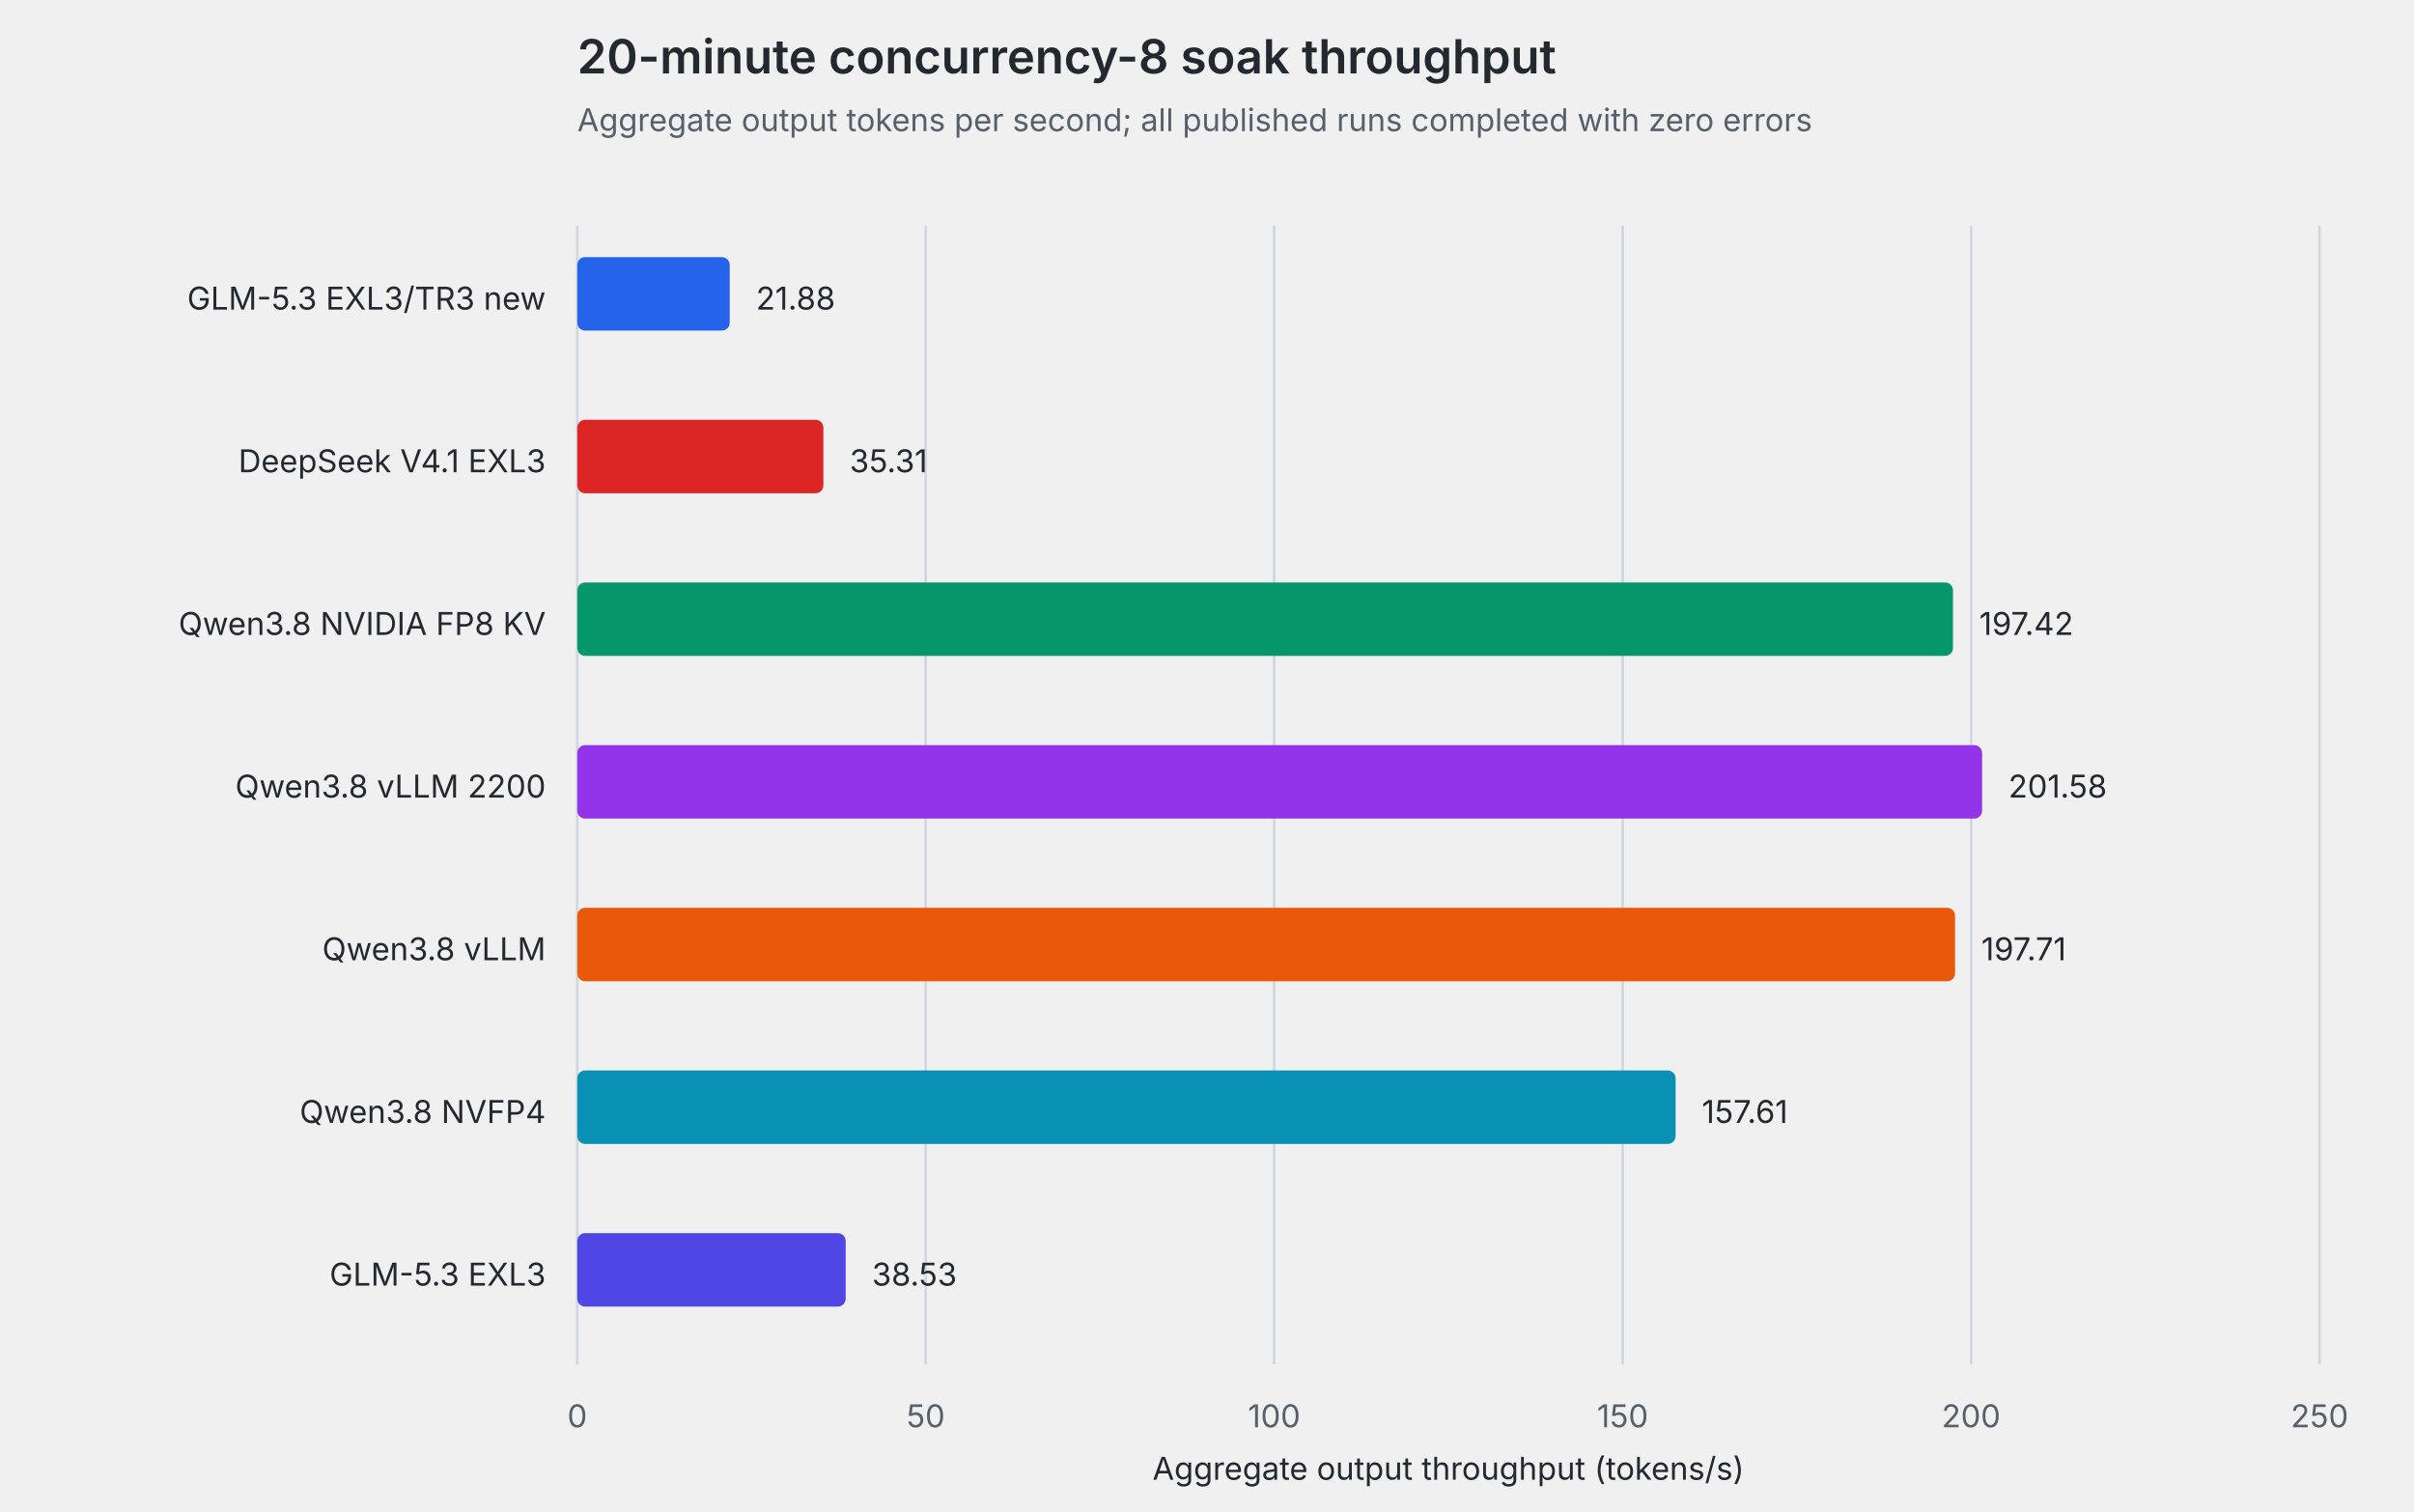
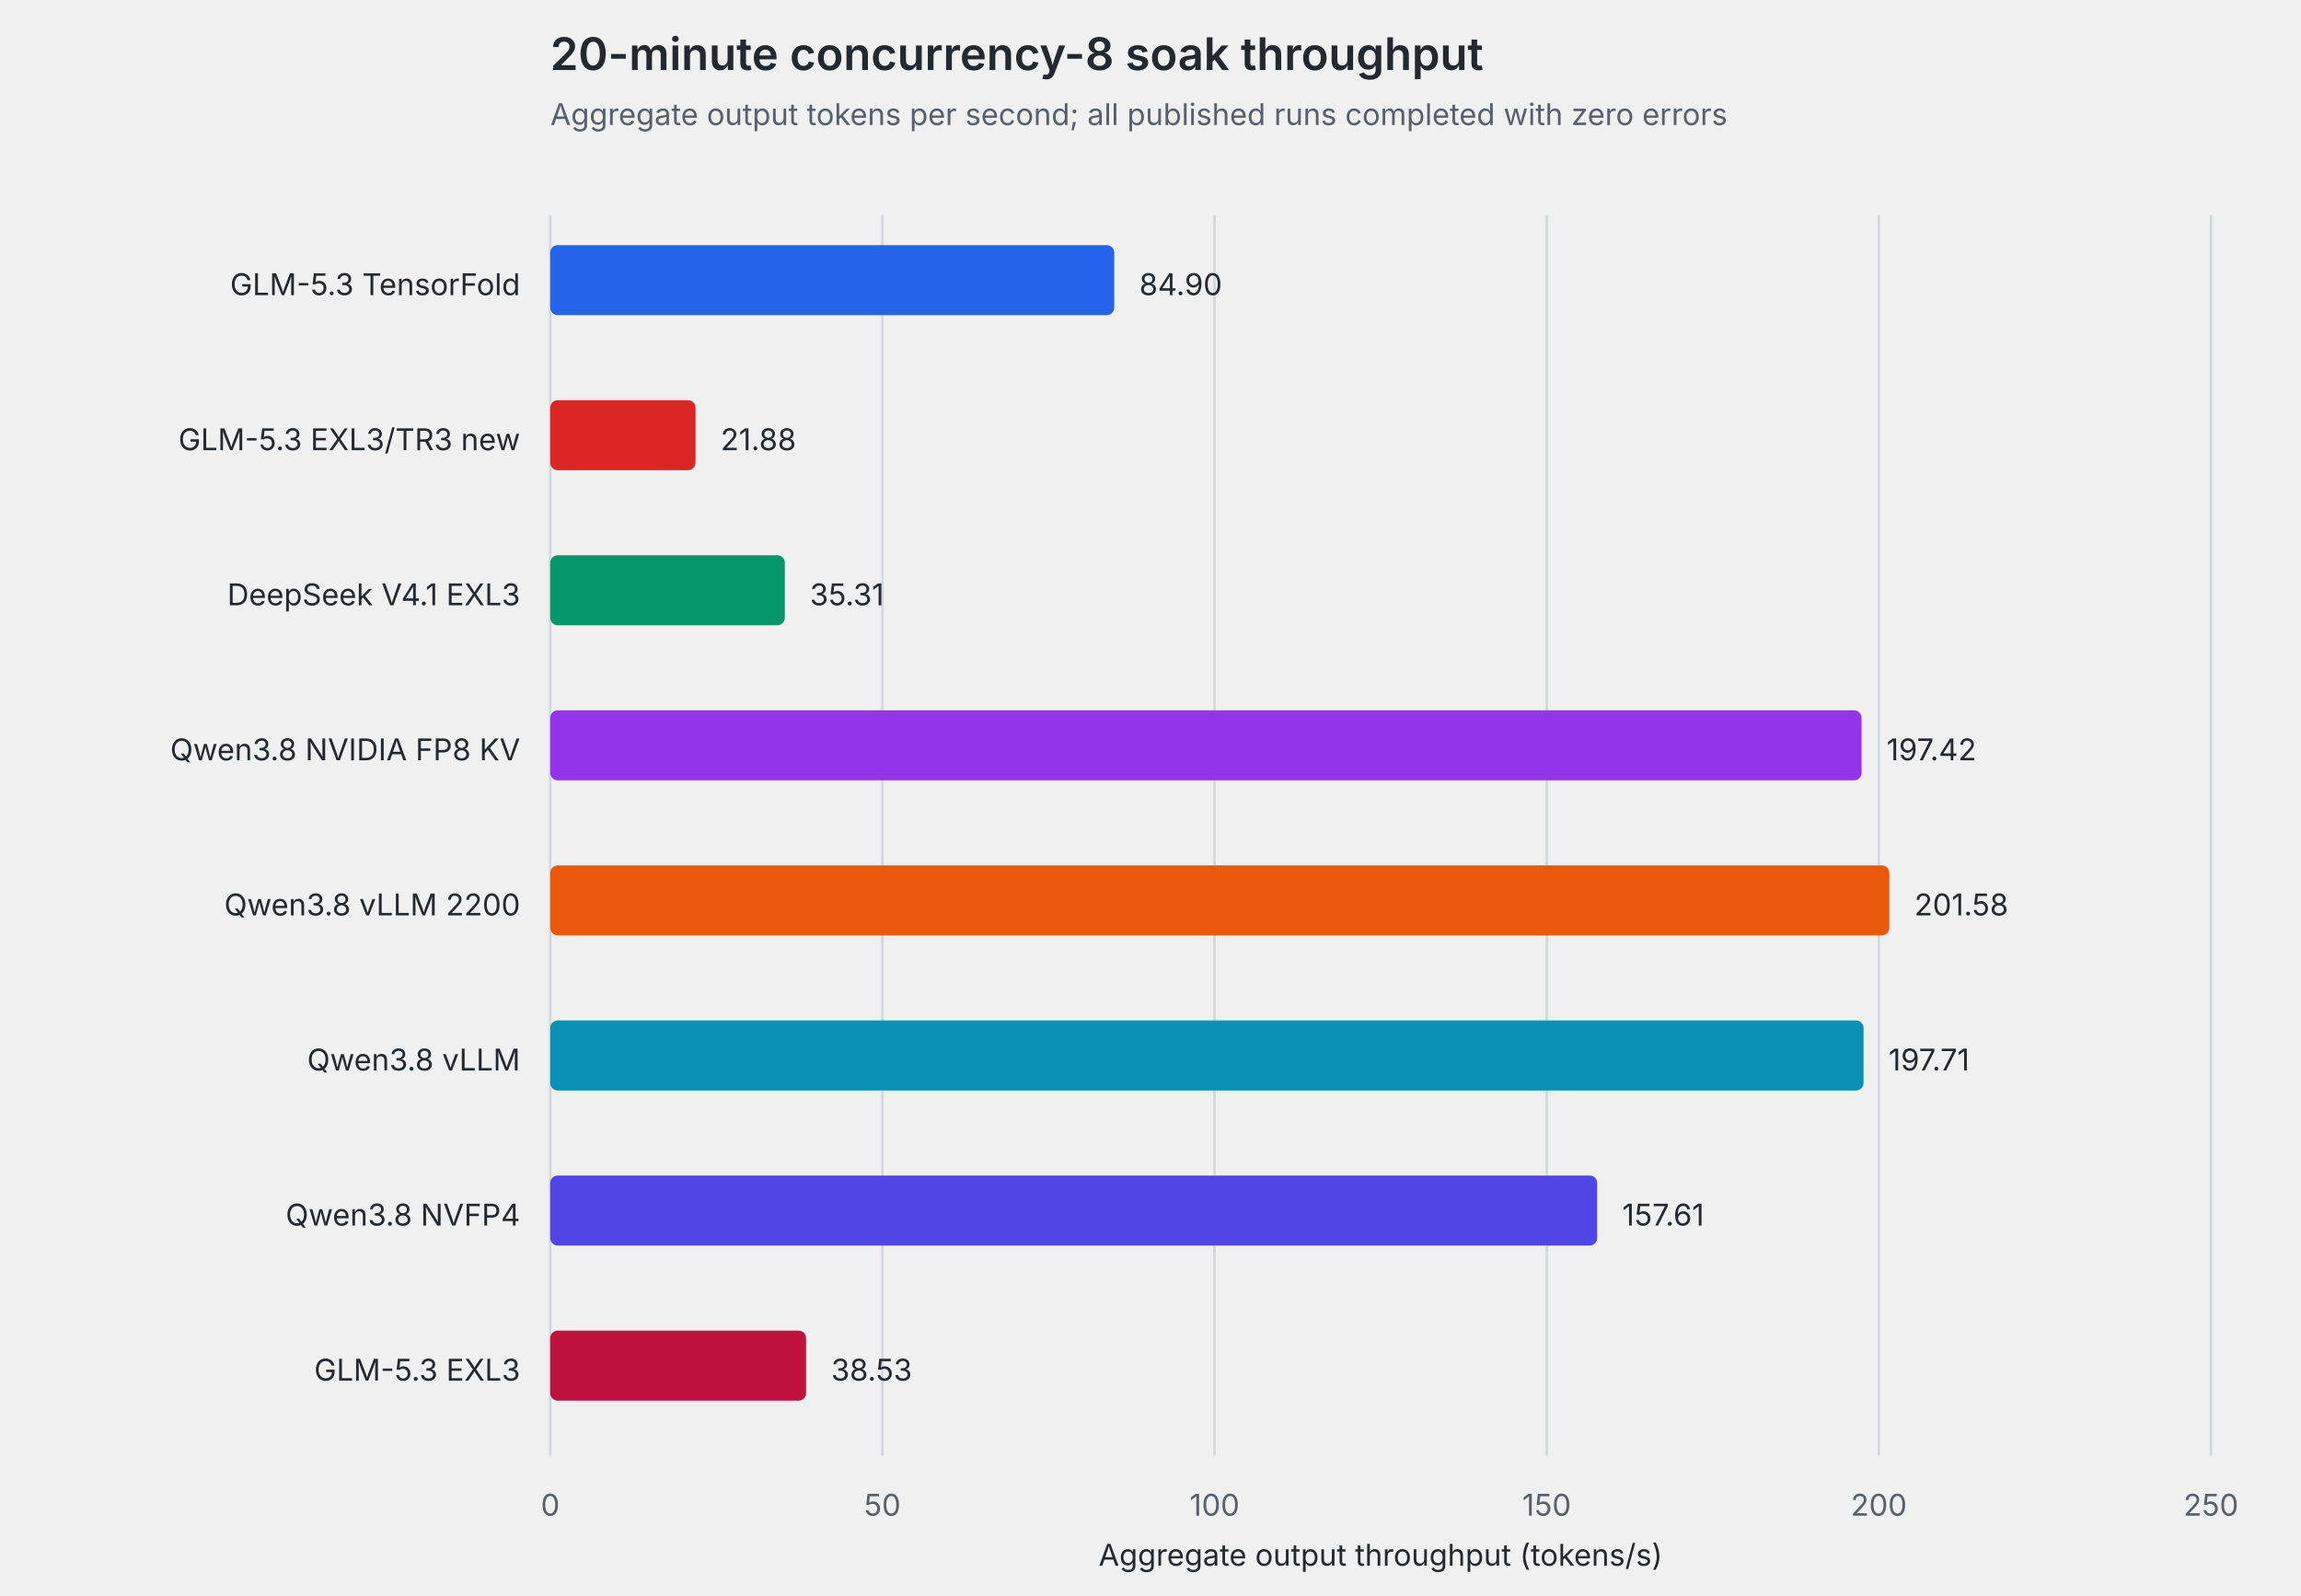
- <svg xmlns="http://www.w3.org/2000/svg" width="920" height="576" viewBox="0 0 920 576" role="img" aria-labelledby="title desc">
+ <svg xmlns="http://www.w3.org/2000/svg" width="920" height="638" viewBox="0 0 920 638" role="img" aria-labelledby="title desc">
  <style>
    :root { color-scheme: light dark; }
    text { font-family: ui-sans-serif, system-ui, -apple-system, BlinkMacSystemFont, "Segoe UI", sans-serif; fill: #24292f; font-size: 12px; }
    .title { font-size: 18px; font-weight: 600; }
    .subtitle, .tick { fill: #57606a; }
    .grid { stroke: #d0d7de; stroke-width: 1; }
    .axis { stroke: #8c959f; stroke-width: 1; }
    .series { fill: none; stroke-width: 3; stroke-linejoin: round; stroke-linecap: round; }
    .marker { stroke: #ffffff; stroke-width: 2; }
    @media (prefers-color-scheme: dark) {
      text { fill: #f0f6fc; }
      .subtitle, .tick { fill: #8c959f; }
      .grid { stroke: #30363d; }
      .axis { stroke: #6e7681; }
      .marker { stroke: #0d1117; }
    }
  </style>
  <text class="title" x="220" y="28">20-minute concurrency-8 soak throughput</text>
  <text class="subtitle" x="220" y="50">Aggregate output tokens per second; all published runs completed with zero errors</text>
-   <line class="grid" x1="220.0" y1="86" x2="220.0" y2="520" />
-   <text class="tick" x="220.0" y="544" text-anchor="middle">0</text>
-   <line class="grid" x1="352.8" y1="86" x2="352.8" y2="520" />
-   <text class="tick" x="352.8" y="544" text-anchor="middle">50</text>
-   <line class="grid" x1="485.6" y1="86" x2="485.6" y2="520" />
-   <text class="tick" x="485.6" y="544" text-anchor="middle">100</text>
-   <line class="grid" x1="618.4" y1="86" x2="618.4" y2="520" />
-   <text class="tick" x="618.4" y="544" text-anchor="middle">150</text>
-   <line class="grid" x1="751.2" y1="86" x2="751.2" y2="520" />
-   <text class="tick" x="751.2" y="544" text-anchor="middle">200</text>
-   <line class="grid" x1="884.0" y1="86" x2="884.0" y2="520" />
-   <text class="tick" x="884.0" y="544" text-anchor="middle">250</text>
-   <text x="208" y="118" text-anchor="end">GLM-5.3 EXL3/TR3 new</text>
-   <rect x="220" y="98" width="58.1" height="28" rx="3" fill="#2563eb" />
-   <text x="288.1" y="118">21.88</text>
-   <text x="208" y="180" text-anchor="end">DeepSeek V4.1 EXL3</text>
-   <rect x="220" y="160" width="93.8" height="28" rx="3" fill="#dc2626" />
-   <text x="323.8" y="180">35.31</text>
-   <text x="208" y="242" text-anchor="end">Qwen3.8 NVIDIA FP8 KV</text>
-   <rect x="220" y="222" width="524.3" height="28" rx="3" fill="#059669" />
-   <text x="754.3" y="242">197.42</text>
-   <text x="208" y="304" text-anchor="end">Qwen3.8 vLLM 2200</text>
-   <rect x="220" y="284" width="535.4" height="28" rx="3" fill="#9333ea" />
-   <text x="765.4" y="304">201.58</text>
-   <text x="208" y="366" text-anchor="end">Qwen3.8 vLLM</text>
-   <rect x="220" y="346" width="525.1" height="28" rx="3" fill="#ea580c" />
-   <text x="755.1" y="366">197.71</text>
-   <text x="208" y="428" text-anchor="end">Qwen3.8 NVFP4</text>
-   <rect x="220" y="408" width="418.6" height="28" rx="3" fill="#0891b2" />
-   <text x="648.6" y="428">157.61</text>
-   <text x="208" y="490" text-anchor="end">GLM-5.3 EXL3</text>
-   <rect x="220" y="470" width="102.3" height="28" rx="3" fill="#4f46e5" />
-   <text x="332.3" y="490">38.53</text>
-   <text x="552.0" y="564" text-anchor="middle">Aggregate output throughput (tokens/s)</text>
+   <line class="grid" x1="220.0" y1="86" x2="220.0" y2="582" />
+   <text class="tick" x="220.0" y="606" text-anchor="middle">0</text>
+   <line class="grid" x1="352.8" y1="86" x2="352.8" y2="582" />
+   <text class="tick" x="352.8" y="606" text-anchor="middle">50</text>
+   <line class="grid" x1="485.6" y1="86" x2="485.6" y2="582" />
+   <text class="tick" x="485.6" y="606" text-anchor="middle">100</text>
+   <line class="grid" x1="618.4" y1="86" x2="618.4" y2="582" />
+   <text class="tick" x="618.4" y="606" text-anchor="middle">150</text>
+   <line class="grid" x1="751.2" y1="86" x2="751.2" y2="582" />
+   <text class="tick" x="751.2" y="606" text-anchor="middle">200</text>
+   <line class="grid" x1="884.0" y1="86" x2="884.0" y2="582" />
+   <text class="tick" x="884.0" y="606" text-anchor="middle">250</text>
+   <text x="208" y="118" text-anchor="end">GLM-5.3 TensorFold</text>
+   <rect x="220" y="98" width="225.5" height="28" rx="3" fill="#2563eb" />
+   <text x="455.5" y="118">84.90</text>
+   <text x="208" y="180" text-anchor="end">GLM-5.3 EXL3/TR3 new</text>
+   <rect x="220" y="160" width="58.1" height="28" rx="3" fill="#dc2626" />
+   <text x="288.1" y="180">21.88</text>
+   <text x="208" y="242" text-anchor="end">DeepSeek V4.1 EXL3</text>
+   <rect x="220" y="222" width="93.8" height="28" rx="3" fill="#059669" />
+   <text x="323.8" y="242">35.31</text>
+   <text x="208" y="304" text-anchor="end">Qwen3.8 NVIDIA FP8 KV</text>
+   <rect x="220" y="284" width="524.3" height="28" rx="3" fill="#9333ea" />
+   <text x="754.3" y="304">197.42</text>
+   <text x="208" y="366" text-anchor="end">Qwen3.8 vLLM 2200</text>
+   <rect x="220" y="346" width="535.4" height="28" rx="3" fill="#ea580c" />
+   <text x="765.4" y="366">201.58</text>
+   <text x="208" y="428" text-anchor="end">Qwen3.8 vLLM</text>
+   <rect x="220" y="408" width="525.1" height="28" rx="3" fill="#0891b2" />
+   <text x="755.1" y="428">197.71</text>
+   <text x="208" y="490" text-anchor="end">Qwen3.8 NVFP4</text>
+   <rect x="220" y="470" width="418.6" height="28" rx="3" fill="#4f46e5" />
+   <text x="648.6" y="490">157.61</text>
+   <text x="208" y="552" text-anchor="end">GLM-5.3 EXL3</text>
+   <rect x="220" y="532" width="102.3" height="28" rx="3" fill="#be123c" />
+   <text x="332.3" y="552">38.53</text>
+   <text x="552.0" y="626" text-anchor="middle">Aggregate output throughput (tokens/s)</text>
</svg>
